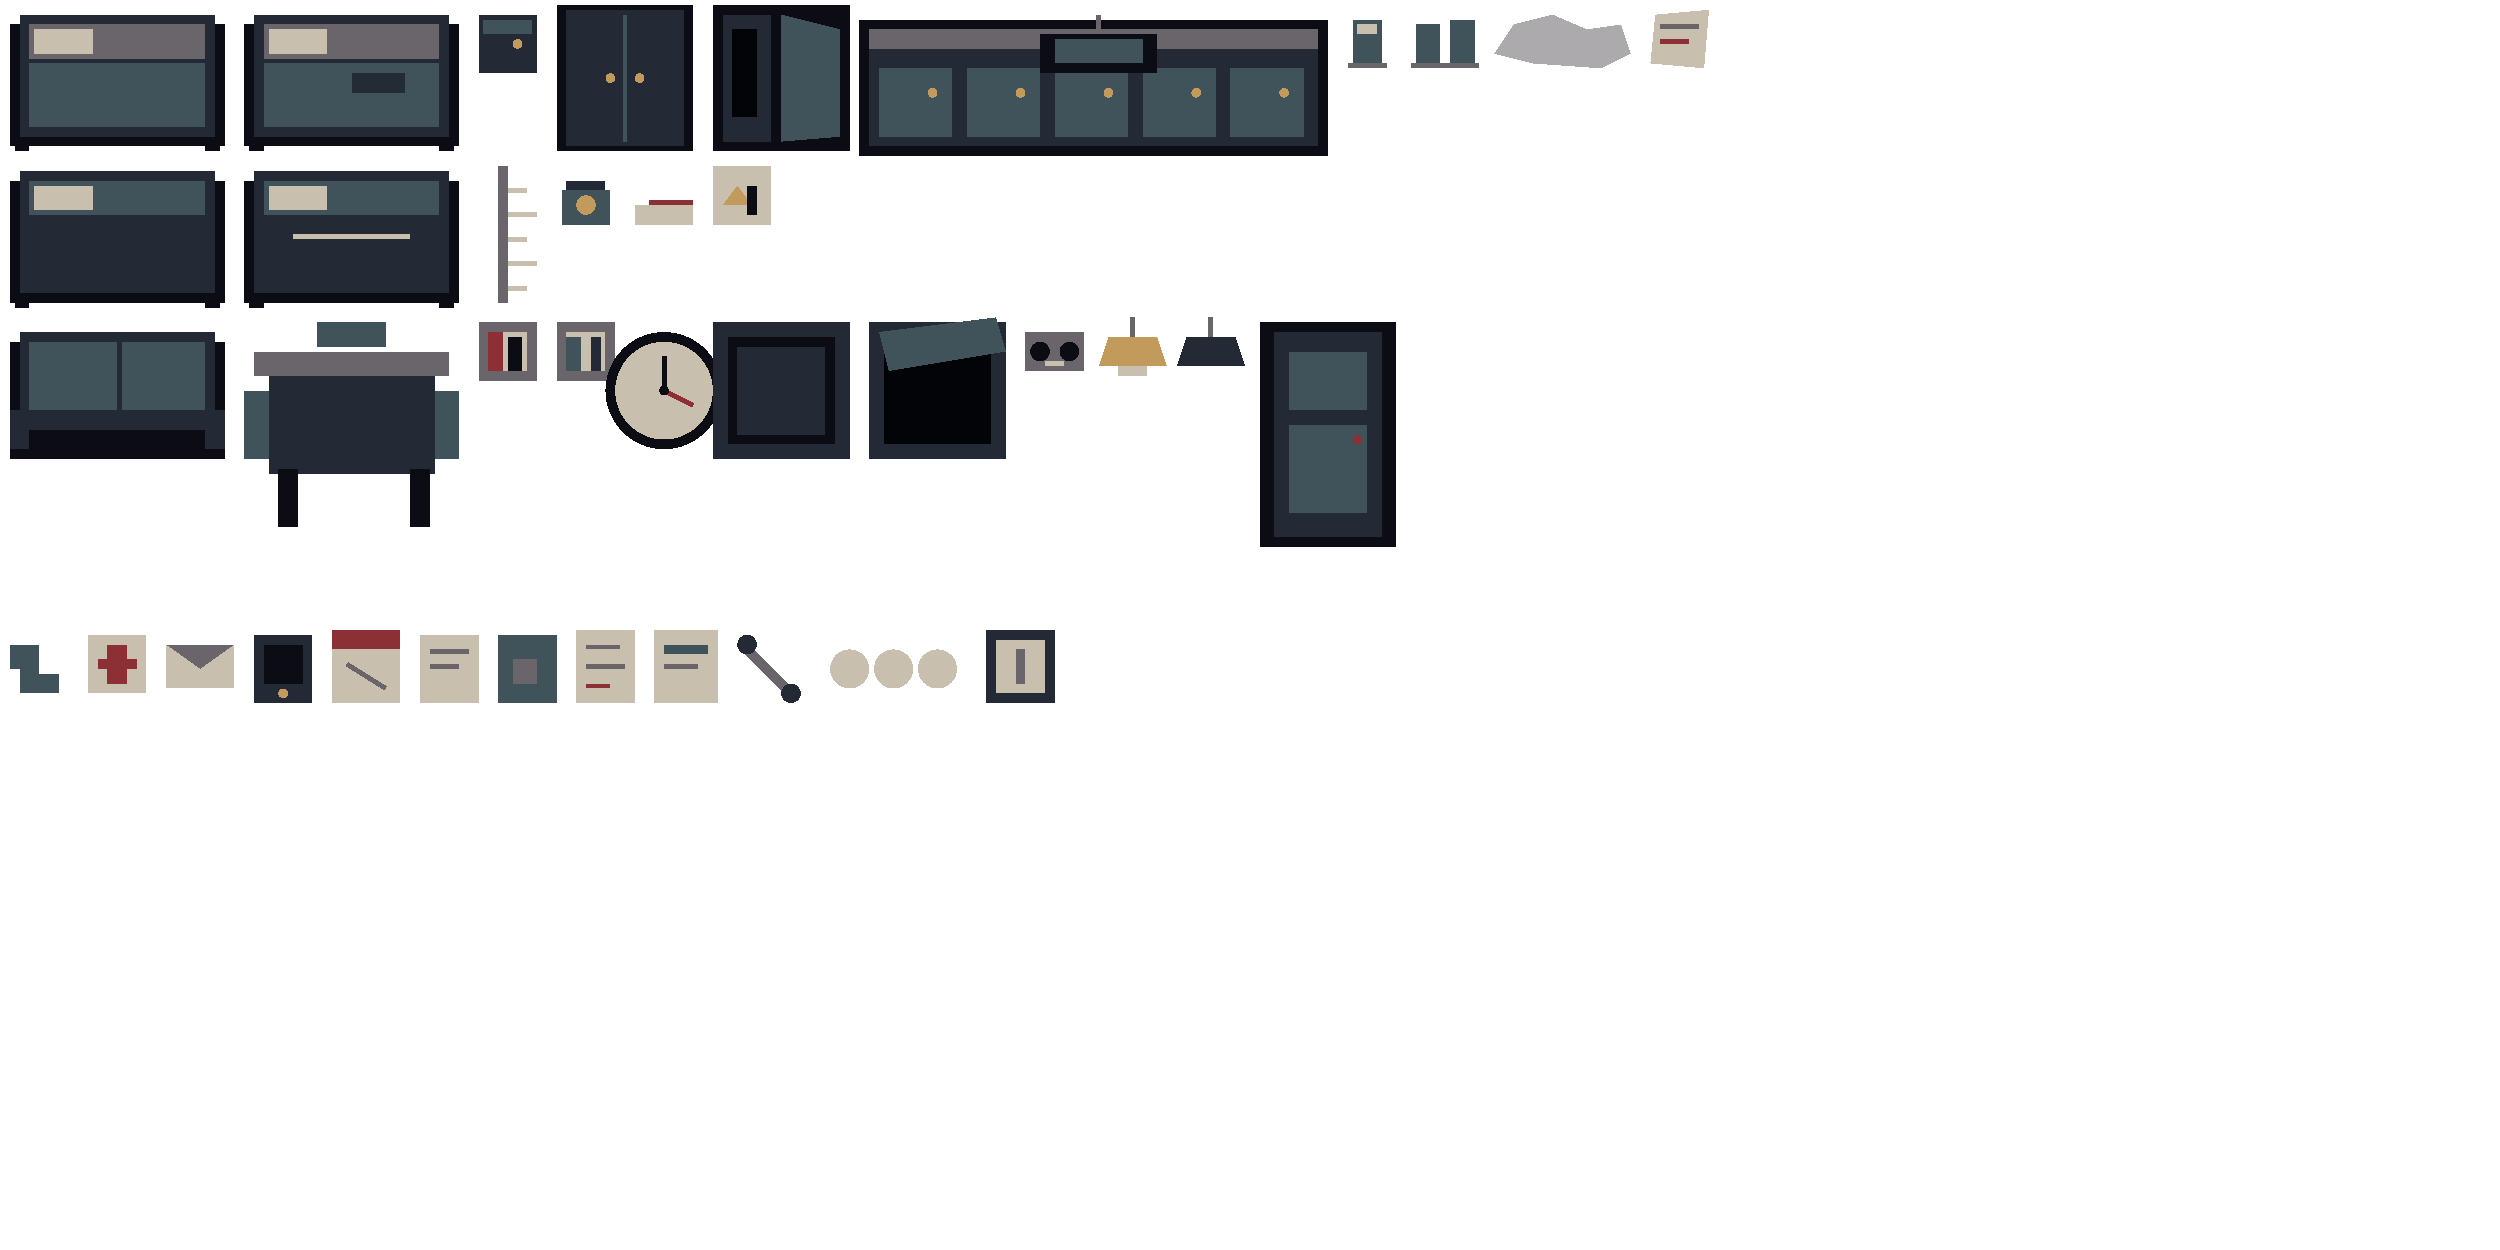
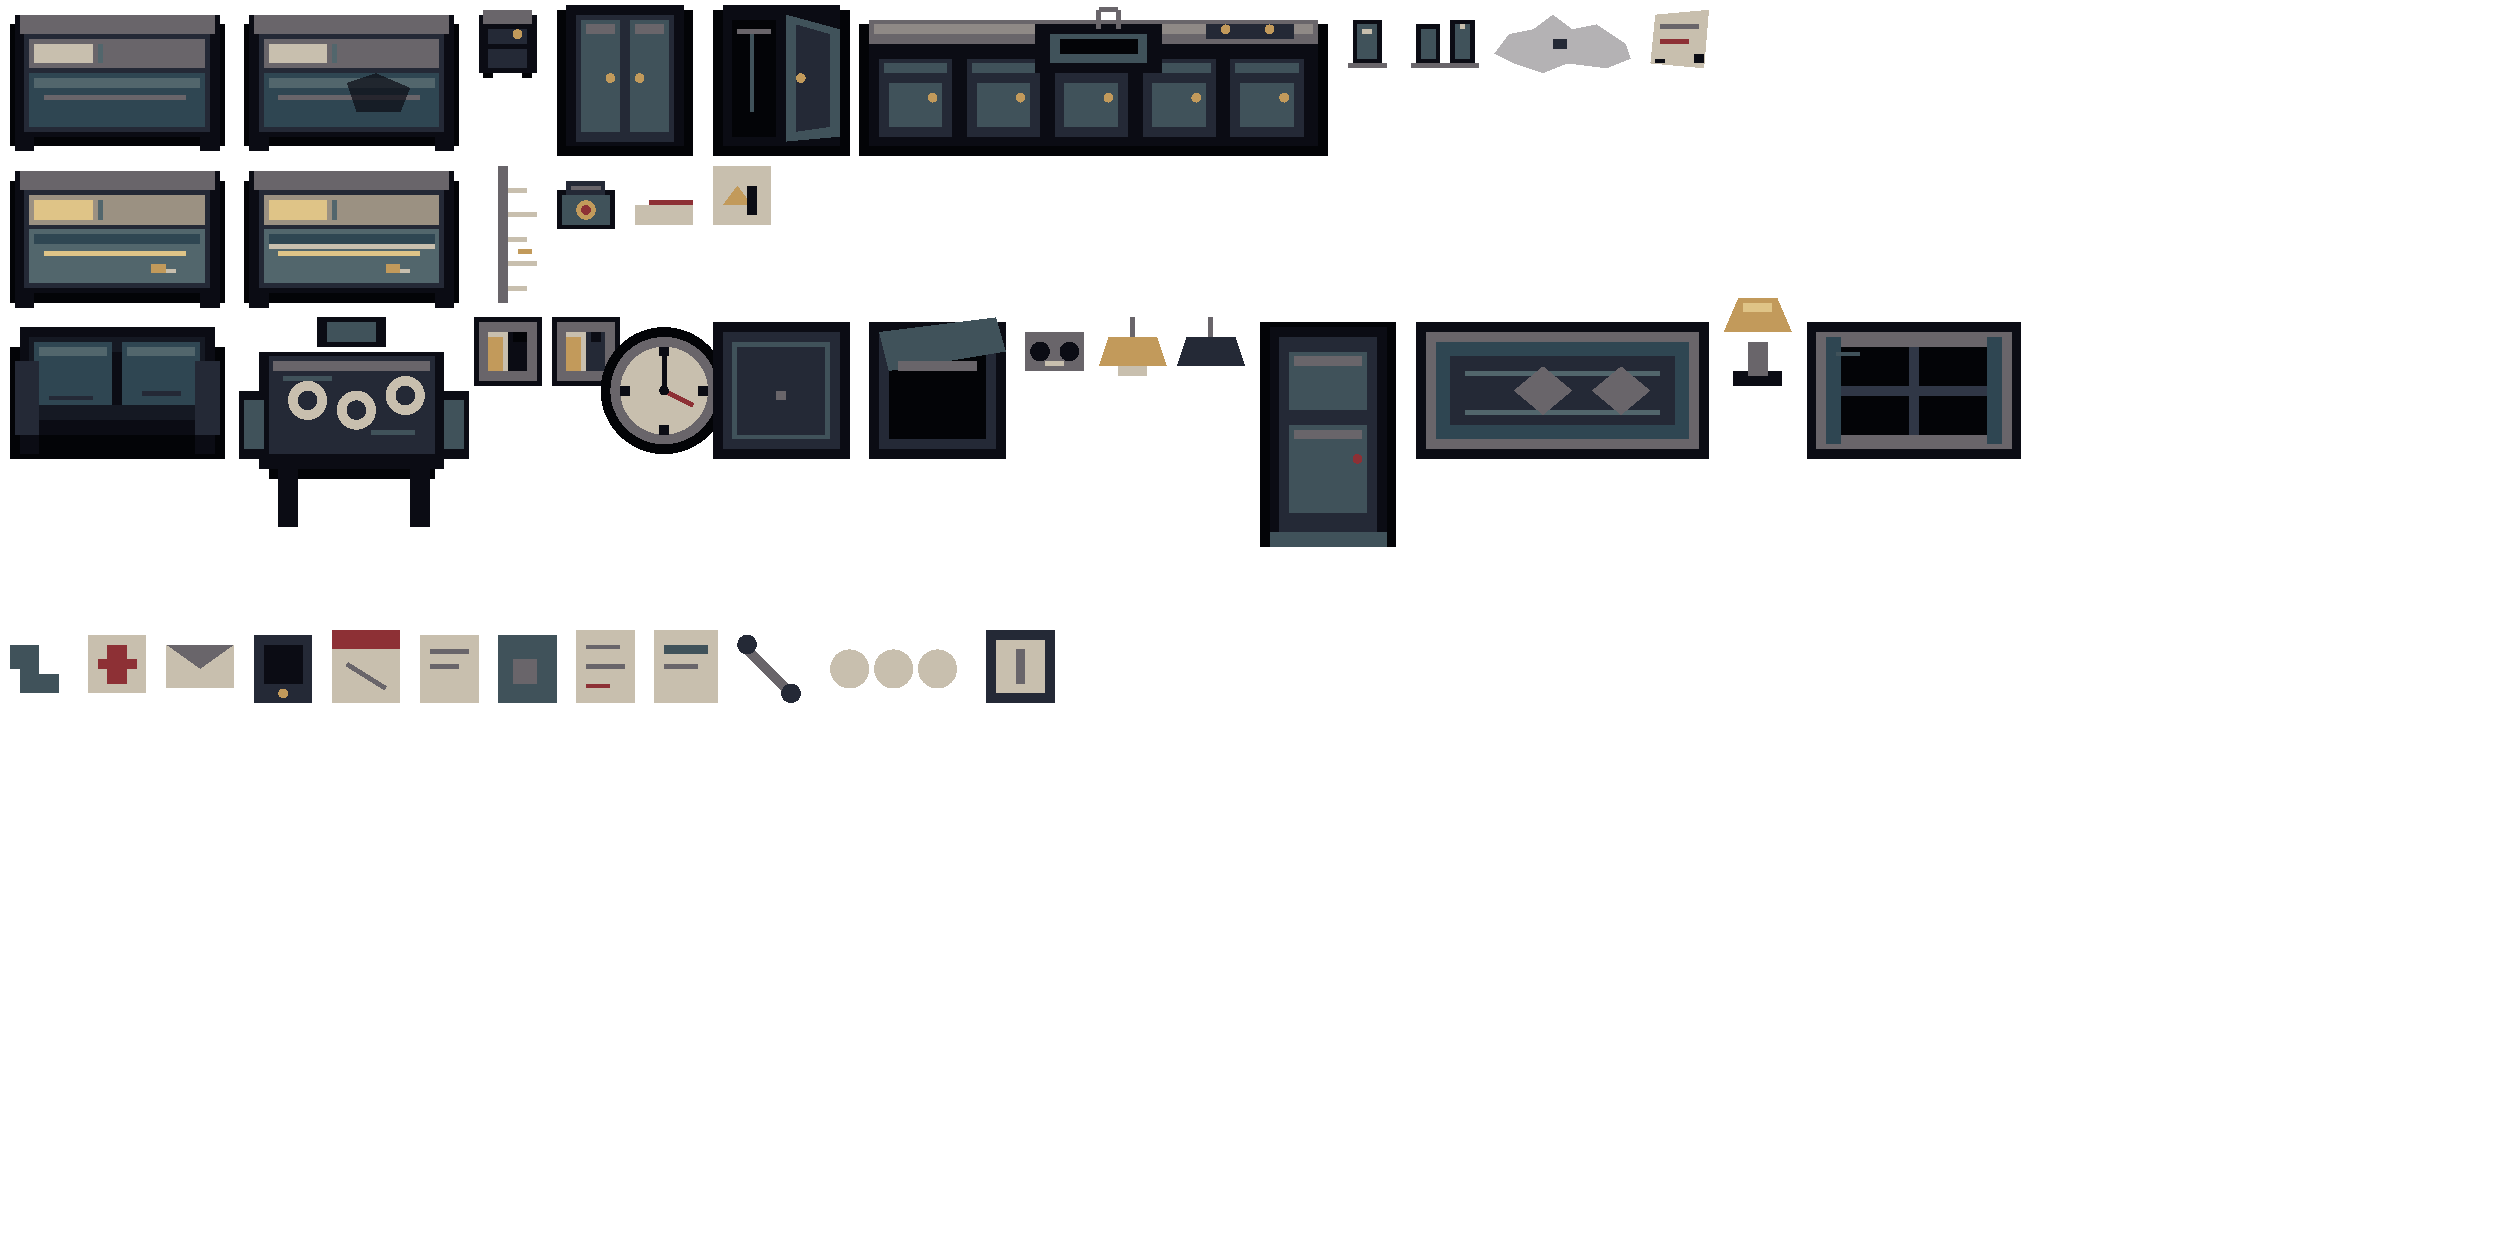
<svg xmlns="http://www.w3.org/2000/svg" width="512" height="256" viewBox="0 0 512 256" shape-rendering="crispEdges">
  <g data-id="bed_loop1">
-     <rect x="2" y="5" width="44" height="25" fill="#0B0C14" />
-     <rect x="4" y="3" width="40" height="25" fill="#242936" />
-     <rect x="6" y="5" width="36" height="7" fill="#69656A" />
-     <rect x="6" y="13" width="36" height="13" fill="#40525A" />
-     <rect x="7" y="6" width="12" height="5" fill="#C8BFAE" />
-     <rect x="3" y="28" width="3" height="3" fill="#0B0C14" />
-     <rect x="42" y="28" width="3" height="3" fill="#0B0C14" />
+     <rect x="2" y="5" width="44" height="25" fill="#030407" />
+     <rect x="3" y="3" width="42" height="25" fill="#0B0C14" />
+     <rect x="4" y="3" width="40" height="4" fill="#69656A" />
+     <rect x="5" y="7" width="38" height="20" fill="#242936" />
+     <rect x="6" y="8" width="36" height="6" fill="#69656A" />
+     <rect x="7" y="9" width="12" height="4" fill="#C8BFAE" />
+     <rect x="20" y="9" width="1" height="4" fill="#52666C" />
+     <rect x="6" y="15" width="36" height="11" fill="#2F4652" />
+     <rect x="7" y="16" width="34" height="2" fill="#52666C" />
+     <line x1="9" y1="20" x2="38" y2="20" stroke="#69656A" stroke-width="1" />
+     <rect x="3" y="28" width="4" height="3" fill="#0B0C14" />
+     <rect x="41" y="28" width="4" height="3" fill="#0B0C14" />
  </g>
  <g data-id="bed_loop2">
-     <rect x="50" y="5" width="44" height="25" fill="#0B0C14" />
-     <rect x="52" y="3" width="40" height="25" fill="#242936" />
-     <rect x="54" y="5" width="36" height="7" fill="#69656A" />
-     <rect x="54" y="13" width="36" height="13" fill="#40525A" />
-     <rect x="55" y="6" width="12" height="5" fill="#C8BFAE" />
-     <rect x="72" y="15" width="11" height="4" fill="#0B0C14" opacity="0.55" />
-     <rect x="51" y="28" width="3" height="3" fill="#0B0C14" />
-     <rect x="90" y="28" width="3" height="3" fill="#0B0C14" />
+     <rect x="50" y="5" width="44" height="25" fill="#030407" />
+     <rect x="51" y="3" width="42" height="25" fill="#0B0C14" />
+     <rect x="52" y="3" width="40" height="4" fill="#69656A" />
+     <rect x="53" y="7" width="38" height="20" fill="#242936" />
+     <rect x="54" y="8" width="36" height="6" fill="#69656A" />
+     <rect x="55" y="9" width="12" height="4" fill="#C8BFAE" />
+     <rect x="68" y="9" width="1" height="4" fill="#52666C" />
+     <rect x="54" y="15" width="36" height="11" fill="#2F4652" />
+     <rect x="55" y="16" width="34" height="2" fill="#52666C" />
+     <line x1="57" y1="20" x2="86" y2="20" stroke="#69656A" stroke-width="1" />
+     <rect x="51" y="28" width="4" height="3" fill="#0B0C14" />
+     <rect x="89" y="28" width="4" height="3" fill="#0B0C14" />
+     <polygon points="71,17 77,15 84,18 82,23 73,23" fill="#0B0C14" opacity="0.7" />
  </g>
  <g data-id="bedside_table">
-     <rect x="98" y="3" width="12" height="12" fill="#242936" />
-     <rect x="99" y="4" width="10" height="3" fill="#40525A" />
-     <circle cx="106" cy="9" r="1" fill="#C29A5B" />
+     <rect x="98" y="3" width="12" height="12" fill="#0B0C14" />
+     <rect x="99" y="2" width="10" height="3" fill="#69656A" />
+     <rect x="100" y="6" width="8" height="3" fill="#242936" />
+     <rect x="100" y="10" width="8" height="4" fill="#242936" />
+     <circle cx="106" cy="7" r="1" fill="#C29A5B" />
+     <rect x="99" y="15" width="2" height="1" fill="#030407" />
+     <rect x="107" y="15" width="2" height="1" fill="#030407" />
  </g>
  <g data-id="wardrobe_closed">
-     <rect x="114" y="1" width="28" height="30" fill="#0B0C14" />
-     <rect x="116" y="2" width="24" height="28" fill="#242936" />
-     <line x1="128" y1="3" x2="128" y2="29" stroke="#40525A" stroke-width="1" />
+     <rect x="114" y="2" width="28" height="30" fill="#030407" />
+     <rect x="116" y="1" width="24" height="29" fill="#0B0C14" />
+     <rect x="118" y="3" width="20" height="26" fill="#242936" />
+     <rect x="119" y="4" width="8" height="23" fill="#40525A" />
+     <rect x="129" y="4" width="8" height="23" fill="#40525A" />
+     <rect x="120" y="5" width="6" height="2" fill="#69656A" />
+     <rect x="130" y="5" width="6" height="2" fill="#69656A" />
    <circle cx="125" cy="16" r="1" fill="#C29A5B" />
    <circle cx="131" cy="16" r="1" fill="#C29A5B" />
  </g>
  <g data-id="wardrobe_open">
-     <rect x="146" y="1" width="28" height="30" fill="#0B0C14" />
-     <rect x="148" y="3" width="10" height="26" fill="#242936" />
-     <polygon points="160,3 172,6 172,28 160,29" fill="#40525A" />
-     <rect x="150" y="6" width="5" height="18" fill="#030407" />
+     <rect x="146" y="2" width="28" height="30" fill="#030407" />
+     <rect x="148" y="1" width="24" height="29" fill="#0B0C14" />
+     <rect x="150" y="4" width="9" height="24" fill="#030407" />
+     <rect x="151" y="6" width="7" height="1" fill="#69656A" />
+     <line x1="154" y1="7" x2="154" y2="23" stroke="#40525A" stroke-width="1" />
+     <polygon points="161,3 172,6 172,28 161,29" fill="#40525A" />
+     <polygon points="163,5 170,7 170,26 163,27" fill="#242936" />
+     <circle cx="164" cy="16" r="1" fill="#C29A5B" />
  </g>
  <g data-id="kitchen_counter">
-     <rect x="176" y="4" width="96" height="28" fill="#0B0C14" />
-     <rect x="178" y="6" width="92" height="24" fill="#242936" />
-     <rect x="178" y="6" width="92" height="4" fill="#69656A" />
-     <rect x="180" y="14" width="15" height="14" fill="#40525A" />
-     <circle cx="191" cy="19" r="1" fill="#C29A5B" />
-     <rect x="198" y="14" width="15" height="14" fill="#40525A" />
-     <circle cx="209" cy="19" r="1" fill="#C29A5B" />
-     <rect x="216" y="14" width="15" height="14" fill="#40525A" />
-     <circle cx="227" cy="19" r="1" fill="#C29A5B" />
-     <rect x="234" y="14" width="15" height="14" fill="#40525A" />
-     <circle cx="245" cy="19" r="1" fill="#C29A5B" />
-     <rect x="252" y="14" width="15" height="14" fill="#40525A" />
-     <circle cx="263" cy="19" r="1" fill="#C29A5B" />
-     <rect x="213" y="7" width="24" height="8" fill="#0B0C14" />
-     <rect x="216" y="8" width="18" height="5" fill="#40525A" />
-     <line x1="225" y1="7" x2="225" y2="3" stroke="#69656A" stroke-width="1" />
+     <rect x="176" y="5" width="96" height="27" fill="#030407" />
+     <rect x="178" y="4" width="92" height="26" fill="#0B0C14" />
+     <rect x="178" y="4" width="92" height="5" fill="#69656A" />
+     <rect x="179" y="5" width="90" height="2" fill="#C8BFAE" opacity="0.4" />
+     <rect x="180" y="12" width="15" height="16" fill="#242936" />
+     <rect x="181" y="13" width="13" height="2" fill="#40525A" />
+     <rect x="182" y="17" width="11" height="9" fill="#40525A" />
+     <circle cx="191" cy="20" r="1" fill="#C29A5B" />
+     <rect x="198" y="12" width="15" height="16" fill="#242936" />
+     <rect x="199" y="13" width="13" height="2" fill="#40525A" />
+     <rect x="200" y="17" width="11" height="9" fill="#40525A" />
+     <circle cx="209" cy="20" r="1" fill="#C29A5B" />
+     <rect x="216" y="12" width="15" height="16" fill="#242936" />
+     <rect x="217" y="13" width="13" height="2" fill="#40525A" />
+     <rect x="218" y="17" width="11" height="9" fill="#40525A" />
+     <circle cx="227" cy="20" r="1" fill="#C29A5B" />
+     <rect x="234" y="12" width="15" height="16" fill="#242936" />
+     <rect x="235" y="13" width="13" height="2" fill="#40525A" />
+     <rect x="236" y="17" width="11" height="9" fill="#40525A" />
+     <circle cx="245" cy="20" r="1" fill="#C29A5B" />
+     <rect x="252" y="12" width="15" height="16" fill="#242936" />
+     <rect x="253" y="13" width="13" height="2" fill="#40525A" />
+     <rect x="254" y="17" width="11" height="9" fill="#40525A" />
+     <circle cx="263" cy="20" r="1" fill="#C29A5B" />
+     <rect x="212" y="5" width="26" height="10" fill="#0B0C14" />
+     <rect x="215" y="7" width="20" height="6" fill="#40525A" />
+     <rect x="217" y="8" width="16" height="3" fill="#030407" />
+     <line x1="225" y1="6" x2="225" y2="2" stroke="#69656A" stroke-width="1" />
+     <line x1="225" y1="2" x2="229" y2="2" stroke="#69656A" stroke-width="1" />
+     <line x1="229" y1="2" x2="229" y2="6" stroke="#69656A" stroke-width="1" />
+     <rect x="247" y="5" width="18" height="3" fill="#242936" />
+     <circle cx="251" cy="6" r="1" fill="#C29A5B" />
+     <circle cx="260" cy="6" r="1" fill="#C29A5B" />
  </g>
  <g data-id="glass_single">
-     <rect x="277" y="4" width="6" height="9" fill="#40525A" />
-     <rect x="278" y="5" width="4" height="2" fill="#C8BFAE" />
+     <rect x="277" y="4" width="6" height="9" fill="#0B0C14" />
+     <rect x="278" y="5" width="4" height="7" fill="#40525A" />
+     <rect x="279" y="6" width="2" height="1" fill="#C8BFAE" />
    <rect x="276" y="13" width="8" height="1" fill="#69656A" />
  </g>
  <g data-id="glass_double">
-     <rect x="290" y="5" width="5" height="8" fill="#40525A" />
-     <rect x="297" y="4" width="5" height="9" fill="#40525A" />
+     <rect x="290" y="5" width="5" height="8" fill="#0B0C14" />
+     <rect x="291" y="6" width="3" height="6" fill="#40525A" />
+     <rect x="297" y="4" width="5" height="9" fill="#0B0C14" />
+     <rect x="298" y="5" width="3" height="7" fill="#40525A" />
    <rect x="289" y="13" width="14" height="1" fill="#69656A" />
+     <rect x="299" y="5" width="1" height="1" fill="#C8BFAE" />
  </g>
  <g data-id="kitchen_stain">
-     <polygon points="306,11 310,5 318,3 325,6 332,5 334,11 328,14 314,13" fill="#69656A" opacity="0.55" />
+     <polygon points="306,11 309,7 314,6 318,3 322,6 327,5 333,9 334,12 329,14 321,13 316,15 310,13" fill="#69656A" opacity="0.5" />
+     <rect x="318" y="8" width="3" height="2" fill="#242936" />
  </g>
  <g data-id="receipt_world">
    <polygon points="339,3 350,2 349,14 338,13" fill="#C8BFAE" />
    <rect x="340" y="5" width="8" height="1" fill="#69656A" />
    <rect x="340" y="8" width="6" height="1" fill="#8D3035" />
+     <rect x="339" y="12" width="2" height="1" fill="#0B0C14" />
+     <rect x="347" y="11" width="2" height="2" fill="#0B0C14" />
  </g>
  <g data-id="child_bed_loop1">
-     <rect x="2" y="37" width="44" height="25" fill="#0B0C14" />
-     <rect x="4" y="35" width="40" height="25" fill="#242936" />
-     <rect x="6" y="37" width="36" height="7" fill="#40525A" />
-     <rect x="6" y="45" width="36" height="13" fill="#242936" />
-     <rect x="7" y="38" width="12" height="5" fill="#C8BFAE" />
-     <rect x="3" y="60" width="3" height="3" fill="#0B0C14" />
-     <rect x="42" y="60" width="3" height="3" fill="#0B0C14" />
+     <rect x="2" y="37" width="44" height="25" fill="#030407" />
+     <rect x="3" y="35" width="42" height="25" fill="#0B0C14" />
+     <rect x="4" y="35" width="40" height="4" fill="#69656A" />
+     <rect x="5" y="39" width="38" height="20" fill="#242936" />
+     <rect x="6" y="40" width="36" height="6" fill="#9B9182" />
+     <rect x="7" y="41" width="12" height="4" fill="#DFC487" />
+     <rect x="20" y="41" width="1" height="4" fill="#52666C" />
+     <rect x="6" y="47" width="36" height="11" fill="#52666C" />
+     <rect x="7" y="48" width="34" height="2" fill="#2F4652" />
+     <line x1="9" y1="52" x2="38" y2="52" stroke="#DFC487" stroke-width="1" />
+     <rect x="3" y="60" width="4" height="3" fill="#0B0C14" />
+     <rect x="41" y="60" width="4" height="3" fill="#0B0C14" />
+     <rect x="31" y="54" width="3" height="2" fill="#C29A5B" />
+     <rect x="34" y="55" width="2" height="1" fill="#C8BFAE" />
  </g>
  <g data-id="child_bed_loop2">
-     <rect x="50" y="37" width="44" height="25" fill="#0B0C14" />
-     <rect x="52" y="35" width="40" height="25" fill="#242936" />
-     <rect x="54" y="37" width="36" height="7" fill="#40525A" />
-     <rect x="54" y="45" width="36" height="13" fill="#242936" />
-     <rect x="55" y="38" width="12" height="5" fill="#C8BFAE" />
-     <rect x="51" y="60" width="3" height="3" fill="#0B0C14" />
-     <rect x="90" y="60" width="3" height="3" fill="#0B0C14" />
-     <rect x="60" y="48" width="24" height="1" fill="#C8BFAE" />
+     <rect x="50" y="37" width="44" height="25" fill="#030407" />
+     <rect x="51" y="35" width="42" height="25" fill="#0B0C14" />
+     <rect x="52" y="35" width="40" height="4" fill="#69656A" />
+     <rect x="53" y="39" width="38" height="20" fill="#242936" />
+     <rect x="54" y="40" width="36" height="6" fill="#9B9182" />
+     <rect x="55" y="41" width="12" height="4" fill="#DFC487" />
+     <rect x="68" y="41" width="1" height="4" fill="#52666C" />
+     <rect x="54" y="47" width="36" height="11" fill="#52666C" />
+     <rect x="55" y="48" width="34" height="2" fill="#2F4652" />
+     <line x1="57" y1="52" x2="86" y2="52" stroke="#DFC487" stroke-width="1" />
+     <rect x="51" y="60" width="4" height="3" fill="#0B0C14" />
+     <rect x="89" y="60" width="4" height="3" fill="#0B0C14" />
+     <rect x="79" y="54" width="3" height="2" fill="#C29A5B" />
+     <rect x="82" y="55" width="2" height="1" fill="#C8BFAE" />
+     <rect x="55" y="50" width="34" height="1" fill="#C8BFAE" />
  </g>
  <g data-id="height_marks">
    <rect x="102" y="34" width="2" height="28" fill="#69656A" />
    <line x1="104" y1="39" x2="108" y2="39" stroke="#C8BFAE" stroke-width="1" />
    <line x1="104" y1="44" x2="110" y2="44" stroke="#C8BFAE" stroke-width="1" />
    <line x1="104" y1="49" x2="108" y2="49" stroke="#C8BFAE" stroke-width="1" />
    <line x1="104" y1="54" x2="110" y2="54" stroke="#C8BFAE" stroke-width="1" />
    <line x1="104" y1="59" x2="108" y2="59" stroke="#C8BFAE" stroke-width="1" />
+     <rect x="106" y="51" width="3" height="1" fill="#C29A5B" />
  </g>
  <g data-id="music_box">
-     <rect x="115" y="39" width="10" height="7" fill="#40525A" />
-     <rect x="116" y="37" width="8" height="2" fill="#242936" />
-     <circle cx="120" cy="42" r="2" fill="#C29A5B" />
+     <rect x="114" y="39" width="12" height="8" fill="#0B0C14" />
+     <rect x="115" y="40" width="10" height="6" fill="#40525A" />
+     <rect x="116" y="37" width="8" height="3" fill="#242936" />
+     <rect x="117" y="38" width="6" height="1" fill="#69656A" />
+     <circle cx="120" cy="43" r="2" fill="#C29A5B" />
+     <circle cx="120" cy="43" r="1" fill="#8D3035" />
  </g>
  <g data-id="drawing_hidden">
    <rect x="130" y="42" width="12" height="4" fill="#C8BFAE" />
    <rect x="133" y="41" width="9" height="1" fill="#8D3035" />
  </g>
  <g data-id="drawing_revealed">
    <rect x="146" y="34" width="12" height="12" fill="#C8BFAE" />
    <polygon points="148,42 151,38 154,42" fill="#C29A5B" />
    <rect x="153" y="38" width="2" height="6" fill="#0B0C14" />
  </g>
  <g data-id="sofa">
-     <rect x="2" y="70" width="44" height="24" fill="#0B0C14" />
-     <rect x="4" y="68" width="40" height="20" fill="#242936" />
-     <rect x="6" y="70" width="18" height="14" fill="#40525A" />
-     <rect x="25" y="70" width="17" height="14" fill="#40525A" />
-     <rect x="2" y="84" width="4" height="8" fill="#242936" />
-     <rect x="42" y="84" width="4" height="8" fill="#242936" />
+     <rect x="2" y="71" width="44" height="23" fill="#030407" />
+     <rect x="4" y="67" width="40" height="22" fill="#0B0C14" />
+     <rect x="6" y="69" width="36" height="17" fill="#151923" />
+     <rect x="7" y="70" width="16" height="13" fill="#2F4652" />
+     <rect x="25" y="70" width="16" height="13" fill="#2F4652" />
+     <rect x="8" y="71" width="14" height="2" fill="#52666C" />
+     <rect x="26" y="71" width="14" height="2" fill="#52666C" />
+     <rect x="3" y="74" width="5" height="15" fill="#242936" />
+     <rect x="40" y="74" width="5" height="15" fill="#242936" />
+     <rect x="4" y="89" width="4" height="4" fill="#0B0C14" />
+     <rect x="40" y="89" width="4" height="4" fill="#0B0C14" />
+     <rect x="23" y="72" width="2" height="11" fill="#0B0C14" />
+     <rect x="10" y="81" width="9" height="1" fill="#242936" />
+     <rect x="29" y="80" width="8" height="1" fill="#242936" />
  </g>
  <g data-id="family_table">
-     <rect x="55" y="75" width="34" height="22" fill="#242936" />
-     <rect x="52" y="72" width="40" height="5" fill="#69656A" />
-     <rect x="57" y="96" width="4" height="12" fill="#0B0C14" />
-     <rect x="84" y="96" width="4" height="12" fill="#0B0C14" />
-     <rect x="65" y="66" width="14" height="5" fill="#40525A" />
-     <rect x="50" y="80" width="5" height="14" fill="#40525A" />
-     <rect x="89" y="80" width="5" height="14" fill="#40525A" />
+     <rect x="55" y="76" width="34" height="22" fill="#030407" />
+     <rect x="53" y="72" width="38" height="24" fill="#0B0C14" />
+     <rect x="55" y="73" width="34" height="20" fill="#242936" />
+     <rect x="56" y="74" width="32" height="2" fill="#69656A" />
+     <rect x="58" y="77" width="10" height="1" fill="#40525A" />
+     <rect x="76" y="88" width="9" height="1" fill="#40525A" />
+     <rect x="57" y="94" width="4" height="14" fill="#0B0C14" />
+     <rect x="84" y="94" width="4" height="14" fill="#0B0C14" />
+     <rect x="65" y="65" width="14" height="6" fill="#0B0C14" />
+     <rect x="67" y="66" width="10" height="4" fill="#40525A" />
+     <rect x="49" y="80" width="6" height="14" fill="#0B0C14" />
+     <rect x="50" y="82" width="4" height="10" fill="#40525A" />
+     <rect x="90" y="80" width="6" height="14" fill="#0B0C14" />
+     <rect x="91" y="82" width="4" height="10" fill="#40525A" />
+     <circle cx="63" cy="82" r="4" fill="#C8BFAE" />
+     <circle cx="73" cy="84" r="4" fill="#C8BFAE" />
+     <circle cx="83" cy="81" r="4" fill="#C8BFAE" />
+     <circle cx="63" cy="82" r="2" fill="#242936" />
+     <circle cx="73" cy="84" r="2" fill="#242936" />
+     <circle cx="83" cy="81" r="2" fill="#242936" />
  </g>
  <g data-id="wedding_photo_loop1">
+     <rect x="97" y="65" width="14" height="14" fill="#0B0C14" />
    <rect x="98" y="66" width="12" height="12" fill="#69656A" />
    <rect x="100" y="68" width="8" height="8" fill="#C8BFAE" />
-     <rect x="100" y="68" width="3" height="8" fill="#8D3035" />
-     <rect x="104" y="69" width="3" height="7" fill="#0B0C14" />
+     <rect x="100" y="69" width="3" height="7" fill="#C29A5B" />
+     <rect x="104" y="68" width="4" height="8" fill="#0B0C14" />
+     <rect x="105" y="68" width="3" height="2" fill="#030407" />
  </g>
  <g data-id="wedding_photo_loop2">
+     <rect x="113" y="65" width="14" height="14" fill="#0B0C14" />
    <rect x="114" y="66" width="12" height="12" fill="#69656A" />
    <rect x="116" y="68" width="8" height="8" fill="#C8BFAE" />
-     <rect x="116" y="69" width="3" height="7" fill="#40525A" />
-     <rect x="121" y="69" width="2" height="7" fill="#242936" />
+     <rect x="116" y="69" width="3" height="7" fill="#C29A5B" />
+     <rect x="120" y="68" width="4" height="8" fill="#242936" />
+     <rect x="121" y="68" width="2" height="2" fill="#0B0C14" />
  </g>
  <g data-id="living_clock">
-     <circle cx="136" cy="80" r="12" fill="#0B0C14" />
-     <circle cx="136" cy="80" r="10" fill="#C8BFAE" />
+     <circle cx="136" cy="80" r="13" fill="#030407" />
+     <circle cx="136" cy="80" r="11" fill="#69656A" />
+     <circle cx="136" cy="80" r="9" fill="#C8BFAE" />
+     <rect x="135" y="71" width="2" height="2" fill="#0B0C14" />
+     <rect x="135" y="87" width="2" height="2" fill="#0B0C14" />
+     <rect x="127" y="79" width="2" height="2" fill="#0B0C14" />
+     <rect x="143" y="79" width="2" height="2" fill="#0B0C14" />
    <line x1="136" y1="80" x2="136" y2="73" stroke="#0B0C14" stroke-width="1" />
    <line x1="136" y1="80" x2="142" y2="83" stroke="#8D3035" stroke-width="1" />
    <circle cx="136" cy="80" r="1" fill="#0B0C14" />
  </g>
  <g data-id="compartment_closed">
-     <rect x="146" y="66" width="28" height="28" fill="#242936" />
-     <rect x="149" y="69" width="22" height="22" fill="#0B0C14" />
+     <rect x="146" y="66" width="28" height="28" fill="#0B0C14" />
+     <rect x="148" y="68" width="24" height="24" fill="#242936" />
+     <rect x="150" y="70" width="20" height="20" fill="#40525A" />
    <rect x="151" y="71" width="18" height="18" fill="#242936" />
+     <rect x="159" y="80" width="2" height="2" fill="#69656A" />
  </g>
  <g data-id="compartment_open">
-     <rect x="178" y="66" width="28" height="28" fill="#242936" />
-     <rect x="181" y="69" width="22" height="22" fill="#030407" />
+     <rect x="178" y="66" width="28" height="28" fill="#0B0C14" />
+     <rect x="180" y="68" width="24" height="24" fill="#242936" />
+     <rect x="182" y="70" width="20" height="20" fill="#030407" />
    <polygon points="180,68 204,65 206,72 182,76" fill="#40525A" />
+     <rect x="184" y="74" width="16" height="2" fill="#69656A" />
  </g>
  <g data-id="memory_tape">
    <rect x="210" y="68" width="12" height="8" fill="#69656A" />
    <circle cx="213" cy="72" r="2" fill="#0B0C14" />
    <circle cx="219" cy="72" r="2" fill="#0B0C14" />
    <rect x="214" y="74" width="4" height="1" fill="#C8BFAE" />
  </g>
  <g data-id="hall_light_on">
    <line x1="232" y1="65" x2="232" y2="69" stroke="#69656A" stroke-width="1" />
    <polygon points="227,69 237,69 239,75 225,75" fill="#C29A5B" />
    <rect x="229" y="75" width="6" height="2" fill="#C8BFAE" />
  </g>
  <g data-id="hall_light_off">
    <line x1="248" y1="65" x2="248" y2="69" stroke="#69656A" stroke-width="1" />
    <polygon points="243,69 253,69 255,75 241,75" fill="#242936" />
  </g>
  <g data-id="exit_door">
-     <rect x="258" y="66" width="28" height="46" fill="#0B0C14" />
-     <rect x="261" y="68" width="22" height="42" fill="#242936" />
+     <rect x="258" y="66" width="28" height="46" fill="#030407" />
+     <rect x="260" y="67" width="24" height="44" fill="#0B0C14" />
+     <rect x="262" y="69" width="20" height="40" fill="#242936" />
    <rect x="264" y="72" width="16" height="12" fill="#40525A" />
+     <rect x="265" y="73" width="14" height="2" fill="#69656A" />
    <rect x="264" y="87" width="16" height="18" fill="#40525A" />
-     <circle cx="278" cy="90" r="1" fill="#8D3035" />
+     <rect x="265" y="88" width="14" height="2" fill="#69656A" />
+     <circle cx="278" cy="94" r="1" fill="#8D3035" />
+     <rect x="260" y="109" width="24" height="3" fill="#40525A" />
+   </g>
+   <g data-id="bedroom_rug">
+     <rect x="290" y="66" width="60" height="28" fill="#0B0C14" />
+     <rect x="292" y="68" width="56" height="24" fill="#69656A" />
+     <rect x="294" y="70" width="52" height="20" fill="#2F4652" />
+     <rect x="297" y="73" width="46" height="14" fill="#242936" />
+     <rect x="300" y="76" width="40" height="1" fill="#52666C" />
+     <rect x="300" y="84" width="40" height="1" fill="#52666C" />
+     <polygon points="310,80 316,75 322,80 316,85" fill="#69656A" />
+     <polygon points="326,80 332,75 338,80 332,85" fill="#69656A" />
+   </g>
+   <g data-id="bedroom_lamp">
+     <rect x="355" y="76" width="10" height="3" fill="#0B0C14" />
+     <rect x="358" y="70" width="4" height="7" fill="#69656A" />
+     <polygon points="353,68 367,68 364,61 356,61" fill="#C29A5B" />
+     <rect x="357" y="62" width="6" height="2" fill="#DFC487" />
+   </g>
+   <g data-id="bedroom_window">
+     <rect x="370" y="66" width="44" height="28" fill="#0B0C14" />
+     <rect x="372" y="68" width="40" height="24" fill="#69656A" />
+     <rect x="375" y="71" width="34" height="18" fill="#030407" />
+     <rect x="391" y="71" width="2" height="18" fill="#303746" />
+     <rect x="375" y="79" width="34" height="2" fill="#303746" />
+     <rect x="374" y="69" width="3" height="22" fill="#2F4652" />
+     <rect x="407" y="69" width="3" height="22" fill="#2F4652" />
+     <rect x="376" y="72" width="5" height="1" fill="#40525A" />
  </g>
  <g data-id="sock">
    <polygon points="2,132 8,132 8,138 12,138 12,142 4,142 4,137 2,137" fill="#40525A" />
  </g>
  <g data-id="medicine_box">
    <rect x="18" y="130" width="12" height="12" fill="#C8BFAE" />
    <rect x="22" y="132" width="4" height="8" fill="#8D3035" />
    <rect x="20" y="135" width="8" height="2" fill="#8D3035" />
  </g>
  <g data-id="envelope">
    <rect x="34" y="132" width="14" height="9" fill="#C8BFAE" />
    <polygon points="34,132 41,137 48,132" fill="#69656A" />
  </g>
  <g data-id="phone">
    <rect x="52" y="130" width="12" height="14" fill="#242936" />
    <rect x="54" y="132" width="8" height="8" fill="#0B0C14" />
    <circle cx="58" cy="142" r="1" fill="#C29A5B" />
  </g>
  <g data-id="calendar">
    <rect x="68" y="129" width="14" height="15" fill="#C8BFAE" />
    <rect x="68" y="129" width="14" height="4" fill="#8D3035" />
    <line x1="71" y1="136" x2="79" y2="141" stroke="#69656A" stroke-width="1" />
  </g>
  <g data-id="letter">
    <rect x="86" y="130" width="12" height="14" fill="#C8BFAE" />
    <rect x="88" y="133" width="8" height="1" fill="#69656A" />
    <rect x="88" y="136" width="6" height="1" fill="#69656A" />
  </g>
  <g data-id="shirt_patch">
    <rect x="102" y="130" width="12" height="14" fill="#40525A" />
    <rect x="105" y="135" width="5" height="5" fill="#69656A" />
  </g>
  <g data-id="shopping_list">
    <rect x="118" y="129" width="12" height="15" fill="#C8BFAE" />
    <rect x="120" y="132" width="7" height="1" fill="#69656A" />
    <rect x="120" y="136" width="8" height="1" fill="#69656A" />
    <rect x="120" y="140" width="5" height="1" fill="#8D3035" />
  </g>
  <g data-id="school_form">
    <rect x="134" y="129" width="13" height="15" fill="#C8BFAE" />
    <rect x="136" y="132" width="9" height="2" fill="#40525A" />
    <rect x="136" y="136" width="7" height="1" fill="#69656A" />
  </g>
  <g data-id="door_chain">
    <line x1="152" y1="132" x2="161" y2="141" stroke="#69656A" stroke-width="2" />
    <circle cx="153" cy="132" r="2" fill="#242936" />
    <circle cx="162" cy="142" r="2" fill="#242936" />
  </g>
  <g data-id="plates_three">
    <circle cx="174" cy="137" r="4" fill="#C8BFAE" />
    <circle cx="183" cy="137" r="4" fill="#C8BFAE" />
    <circle cx="192" cy="137" r="4" fill="#C8BFAE" />
  </g>
  <g data-id="album_empty">
    <rect x="202" y="129" width="14" height="15" fill="#242936" />
    <rect x="204" y="131" width="10" height="11" fill="#C8BFAE" />
    <rect x="208" y="133" width="2" height="7" fill="#69656A" />
  </g>
</svg>
